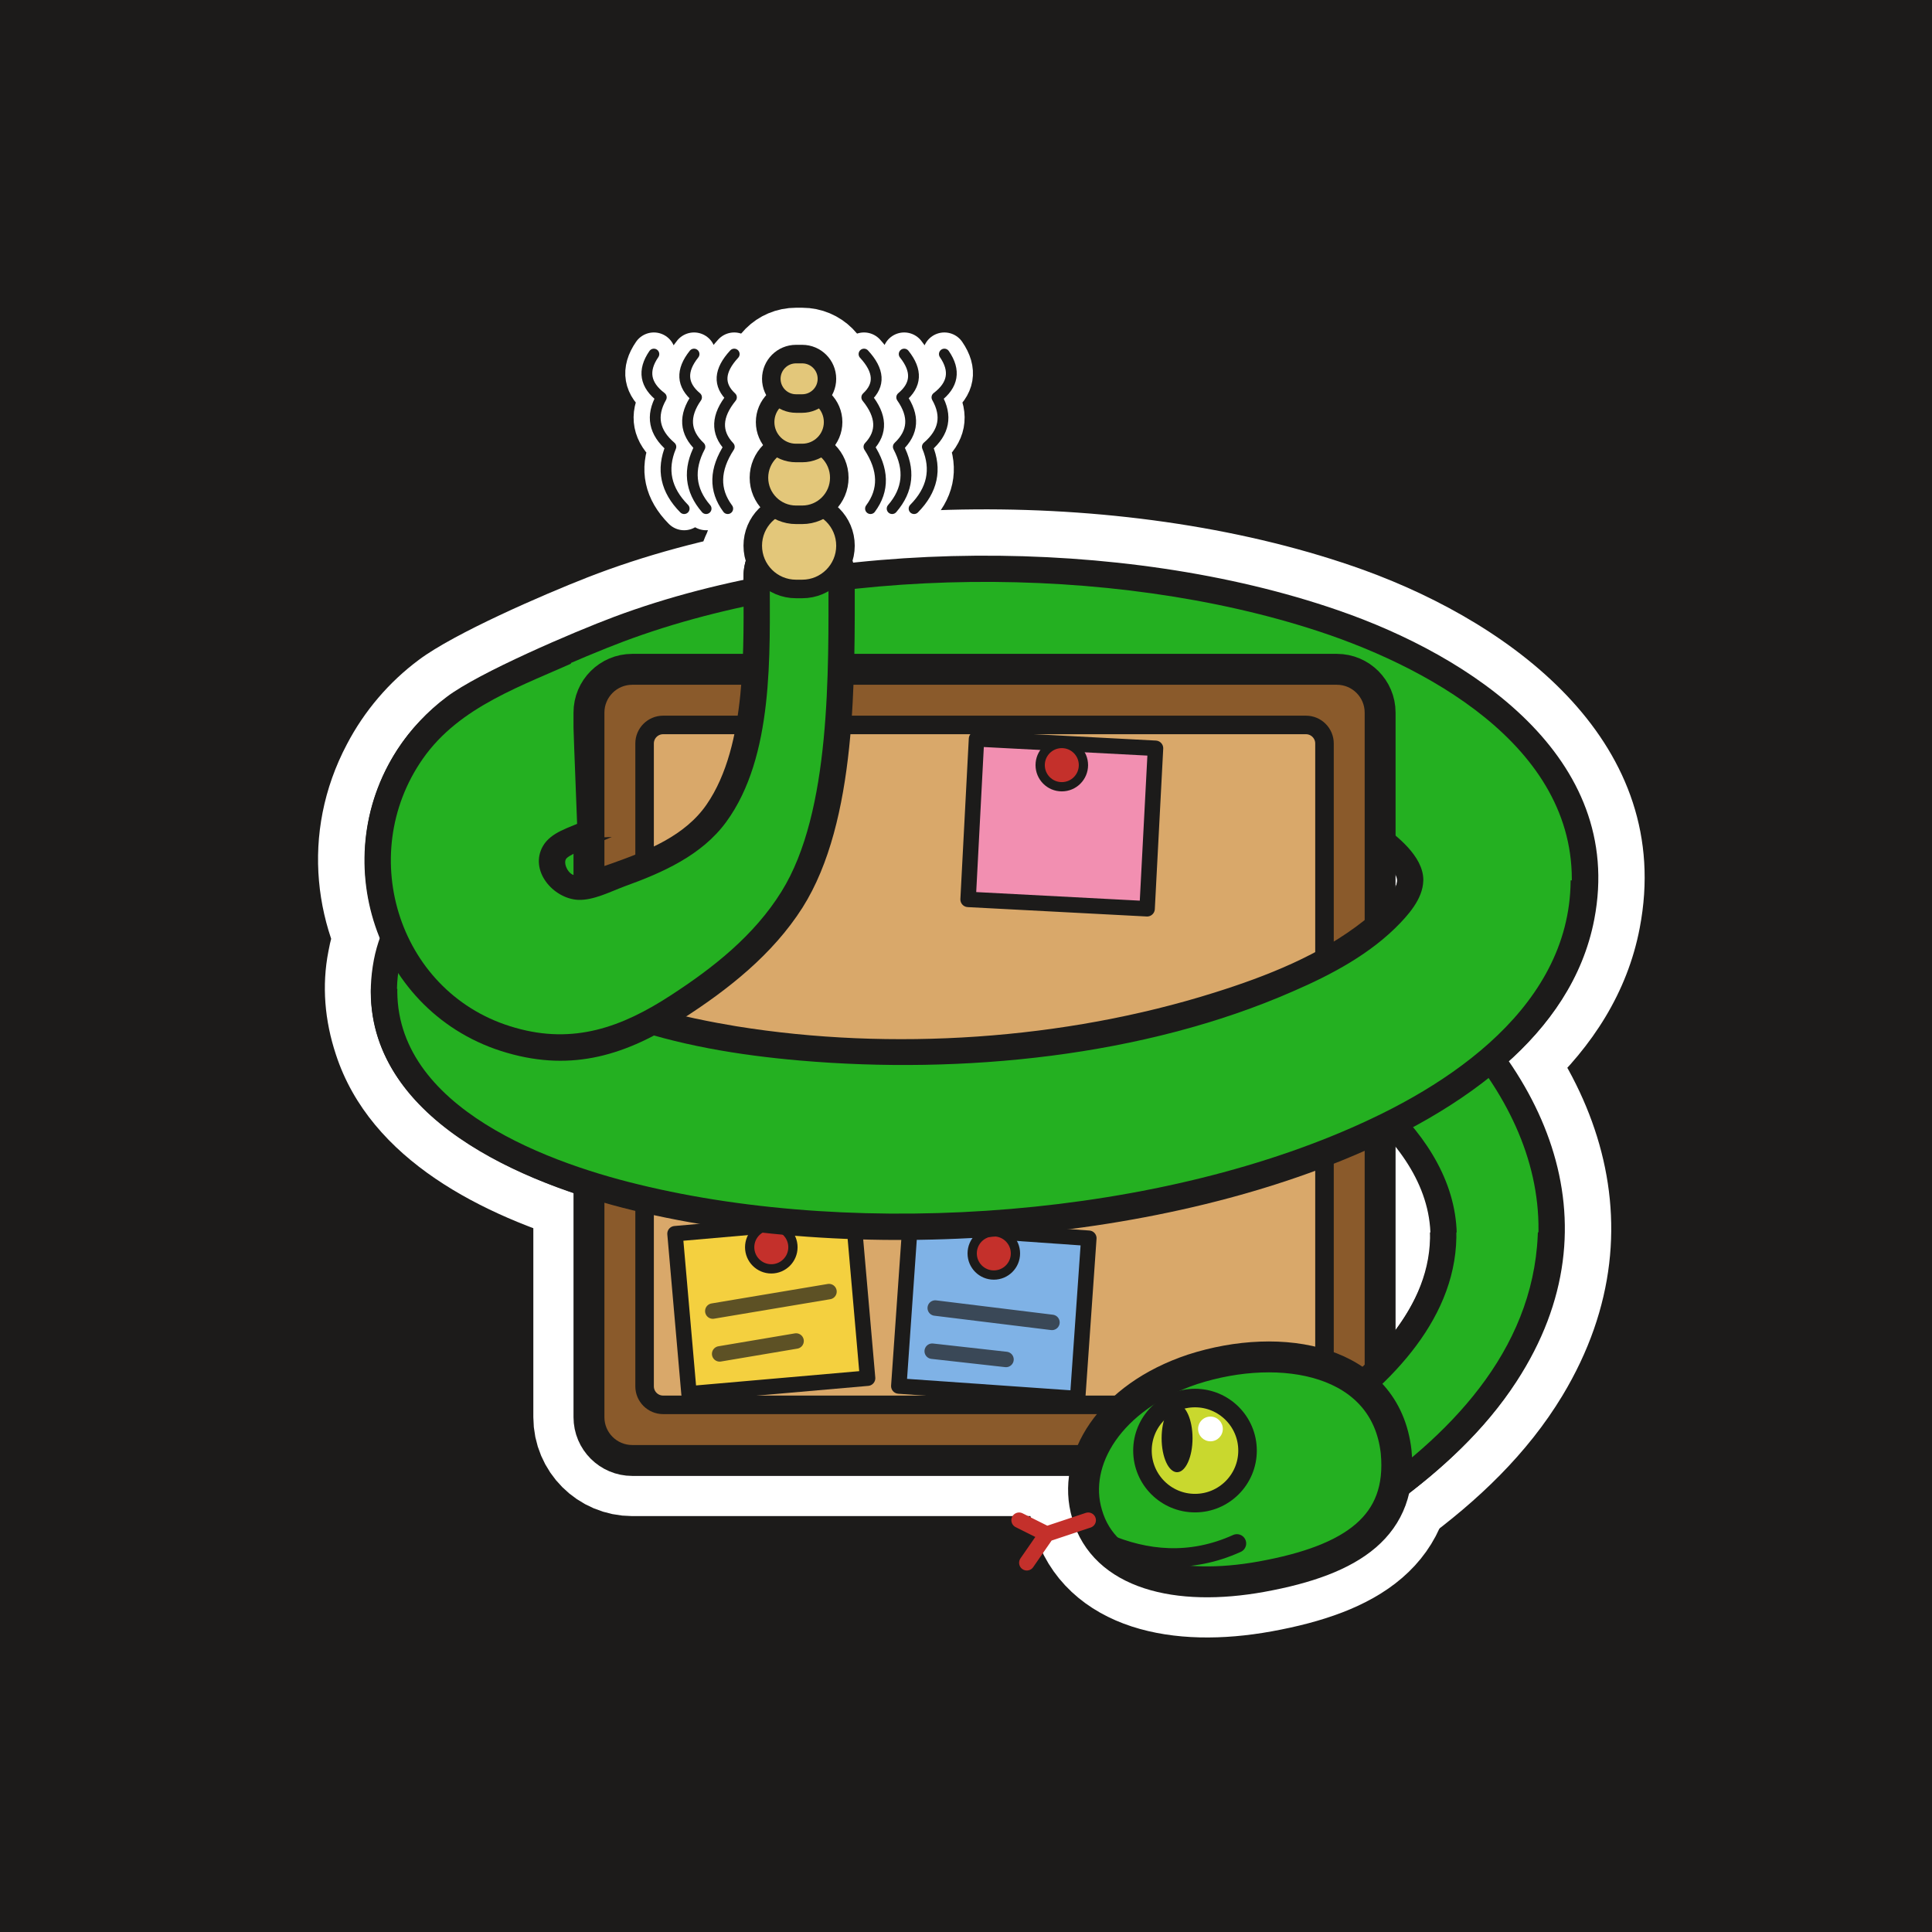
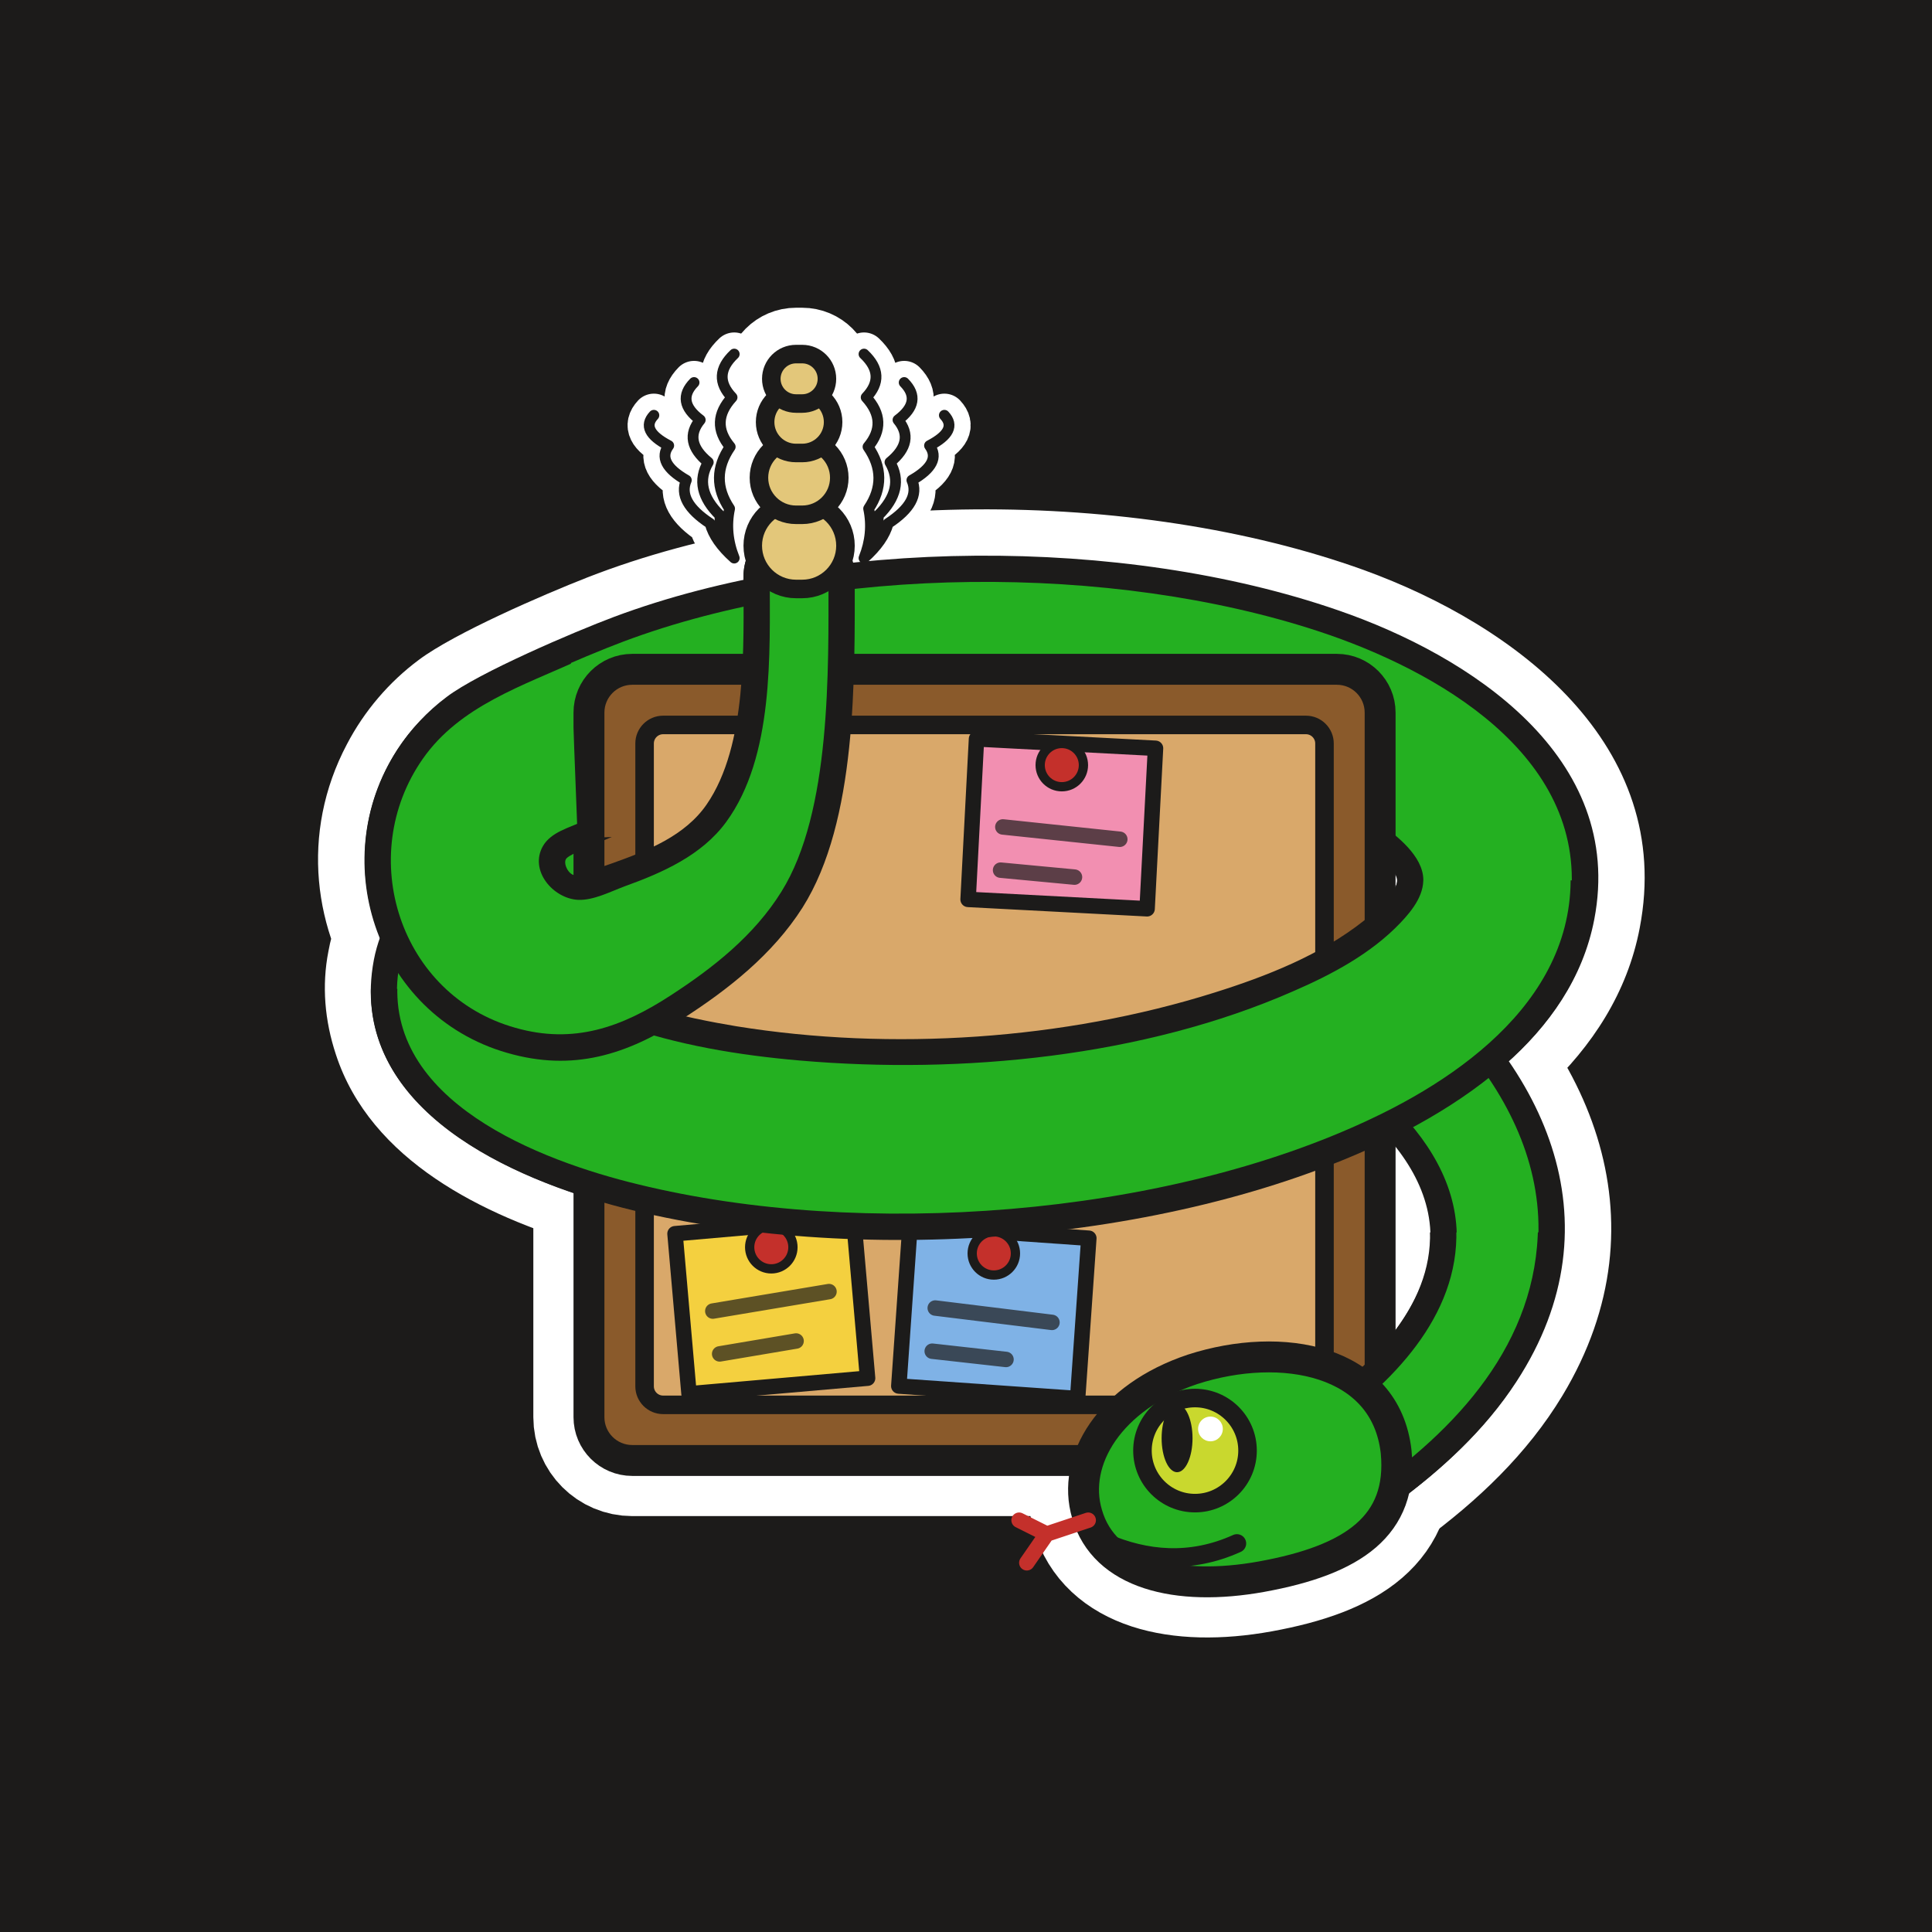
<svg xmlns="http://www.w3.org/2000/svg" viewBox="0 0 512 512">
  <defs>
    <path id="body" d="M377 371.3 C405.9 350.5 422 325.8 422 300.2 C422 244.6 347.7 199.3 256 185.2 C164.3 171.1 90 192.5 90 221.4 C90 250.4 164.3 275.2 256 268.9 C347.7 262.6 422 227.1 422 186.3 C422 145.5 347.7 114 256 114 C210.2 114 166.4 122.2 135 136.7 C125.9 140.9 116.8 145.0 107.7 149.2 C90.6 157.0 83.1 177.2 90.9 194.2 C98.7 211.3 118.9 218.8 136.0 211.0 C186.9 187.7 196.0 170.0 196.0 88.0" />
    <path id="neck" d="M377 371.3 C405.9 350.5 422 325.8 422 300.2" />
    <path id="band" d="M90 221.4 C90 250.4 164.3 275.2 256 268.9 C347.7 262.6 422 227.1 422 186.3" />
    <path id="tail" d="M135 136.7 C125.9 140.9 116.8 145.0 107.7 149.2 C90.6 157.0 83.1 177.2 90.9 194.2 C98.7 211.3 118.9 218.8 136.0 211.0 C186.9 187.7 196.0 170.0 196.0 88.0" />
    <path id="body-halo" d="M397.9 400.0 C415.5 387.1 431.6 371.9 443.0 353.0 C477.4 295.9 451.7 237.8 403.3 199.9 C342.4 152.1 250.1 130.5 173.7 134.7 C130.6 137.1 73.0 148.8 50.6 190.0 C47.4 195.9 44.9 202.5 43.7 209.2 C41.5 220.4 42.5 231.7 46.1 242.6 C57.3 277.0 94.0 294.8 126.3 304.3 C204.1 327.2 311.3 320.2 385.4 287.3 C422.2 271.0 460.0 243.7 468.0 201.7 C479.4 142.4 427.8 103.7 378.8 85.9 C304.5 59.1 201.0 59.5 127.4 88.3 C113.1 93.9 84.5 106.3 73.0 114.9 C63.3 122.1 55.3 131.5 49.7 142.2 C19.1 200.0 67.8 270.6 133.2 258.2 C146.4 255.7 157.6 249.4 168.6 242.2 C185.9 230.8 201.8 217.1 212.2 199.0 C229.6 168.7 228.9 122.7 229.0 88.1 A33.0 33.0 0 0 0 163.0 87.9 C163.0 105.7 164.6 143.9 150.9 157.1 C145.9 161.9 137.7 164.2 131.4 166.5 C128.5 167.5 120.6 170.9 118.0 170.8 C117.8 170.8 118.2 170.5 118.4 170.3 C119.1 169.7 119.6 169.6 120.4 169.2 C122.4 168.4 124.4 168.1 126.5 168.6 C132.2 169.6 135.6 175.2 135.3 180.7 C135.1 184.0 133.8 187.0 131.6 189.4 C130.8 190.3 129.9 191.0 128.9 191.6 C128.5 191.8 127.4 192.2 127.8 192.2 C128.8 192.3 143.2 185.2 145.3 184.2 C157.5 178.7 169.4 173.6 182.4 170.3 C227.1 158.6 278.3 158.3 323.3 168.6 C340.7 172.5 363.0 178.7 375.8 192.0 C376.2 192.4 375.3 191.0 375.1 190.4 C374.8 189.3 374.6 188.1 374.5 186.9 C374.4 185.0 374.8 183.2 375.5 181.5 C375.5 181.5 375.5 181.5 375.5 181.5 C370.6 188.2 362.4 192.8 355.2 196.5 C330.8 209.2 303.1 215.5 276.1 219.2 C242.5 223.7 207.7 223.9 174.3 218.0 C163.6 216.1 152.9 213.6 142.9 209.7 C139.0 208.2 135.2 206.5 131.8 204.1 C131.6 204.0 131.5 203.7 131.3 203.8 C130.8 203.9 132.0 204.4 132.3 204.8 C133.2 206.0 134.0 207.3 134.6 208.6 C135.8 211.1 136.6 213.6 137.1 216.4 C138.4 224.7 136.5 235.0 129.9 240.8 C129.6 241.0 130.5 240.4 130.8 240.2 C131.6 239.7 132.4 239.2 133.3 238.8 C135.9 237.6 138.7 236.5 141.4 235.6 C149.3 233.1 157.4 231.4 165.5 230.2 C191.0 226.2 217.2 226.3 242.8 228.8 C282.6 232.6 327.1 242.5 360.2 266.0 C383.3 282.5 395.0 301.6 374.5 325.9 C369.2 332.3 362.8 337.7 356.1 342.6 A35.5 35.5 0 0 0 397.9 400.0 Z" />
    <path id="body-edge" d="M389.0 387.9 C404.0 376.9 417.9 364.2 428.1 348.5 C462.1 296.4 436.6 244.0 391.7 209.9 C333.7 165.8 246.7 145.8 174.7 149.7 C137.7 151.7 83.1 161.7 63.8 197.2 C61.3 201.8 59.4 206.8 58.4 212.0 C49.6 258.5 100.8 282.1 137.2 291.7 C209.9 310.9 306.9 304.5 376.1 275.0 C409.3 260.9 446.0 237.0 453.3 198.9 C463.4 146.3 413.1 113.6 370.4 98.9 C300.8 74.8 205.2 75.2 136.2 101.0 C123.1 105.9 92.3 119.1 82.0 126.9 C75.7 131.6 70.3 137.4 66.0 144.0 C37.1 188.8 71.1 250.0 125.5 244.2 C139.2 242.8 150.5 236.3 161.6 228.9 C176.7 218.9 190.7 206.8 199.7 190.8 C214.7 163.8 214.0 118.8 214.0 88.0 A18.0 18.0 0 0 0 178.0 88.0 C178.0 110.6 179.5 148.8 162.5 166.2 C154.3 174.6 142.0 178.6 131.2 182.3 C129.1 183.0 125.4 185.0 123.2 184.5 C121.2 184.1 119.4 180.4 120.7 179.2 C122.7 177.2 130.7 174.4 133.6 173.1 C144.4 168.2 154.9 163.1 166.2 159.4 C215.3 143.3 276.4 142.5 326.6 153.9 C344.0 157.9 362.0 163.5 377.0 173.4 C380.2 175.5 389.6 182.1 389.5 186.6 C389.4 189.9 382.9 195.8 380.7 197.7 C370.6 206.3 358.2 212.3 345.9 217.2 C297.4 236.4 239.1 241.2 187.6 235.1 C172.1 233.3 156.6 230.4 141.8 225.3 C136.9 223.6 132.1 221.6 127.5 219.1 C126.0 218.3 124.5 217.4 123.1 216.4 C121.8 215.5 120.6 214.3 120.6 214.3 C122.3 217.5 122.9 220.8 122.2 224.4 C122.0 225.5 121.5 227.0 121.0 228.1 C120.7 228.5 120.4 228.9 120.2 229.3 C120.1 229.4 119.8 229.7 119.9 229.6 C139.4 217.0 164.5 214.2 187.3 212.8 C239.4 209.4 297.7 217.1 345.0 239.9 C373.6 253.7 412.0 281.5 396.9 318.2 C394.5 323.9 391.2 329.1 387.4 333.9 C381.0 342.0 373.2 348.7 365.0 354.7 A20.5 20.5 0 0 0 389.0 387.9 Z" />
    <path id="body-fill" d="M384.1 381.0 C398.2 370.7 411.3 358.7 420.9 344.0 C452.4 295.8 428.0 248.3 386.8 216.8 C330.5 173.8 245.3 154.4 175.3 158.1 C141.7 159.9 88.9 168.9 71.3 201.2 C69.2 205.1 67.6 209.3 66.7 213.6 C58.7 255.8 110.3 276.3 142.6 284.3 C213.7 302.1 308.7 295.6 375.9 265.9 C406.6 252.2 441.9 228.9 445.7 192.3 C450.5 145.6 402.2 118.3 364.4 105.8 C297.2 83.6 205.6 84.1 139.2 109.0 C126.9 113.6 96.7 126.5 87.1 133.7 C81.6 137.8 76.8 142.8 73.1 148.6 C46.8 189.5 80.7 245.2 129.9 235.0 C140.2 232.8 149.0 227.2 157.7 221.4 C170.5 212.8 182.6 202.7 190.7 189.4 C206.3 163.7 205.5 118.0 205.5 88.0 A9.5 9.5 0 0 0 186.5 88.0 C186.5 114.8 188.3 154.5 166.4 174.1 C159.3 180.3 134.8 191.9 125.9 192.6 C116.6 193.3 107.6 182.2 114.0 173.9 C117.0 170.0 123.1 168.5 127.4 166.6 C138.5 161.5 149.4 156.1 161.0 152.2 C212.8 134.4 278.2 133.6 331.2 146.3 C350.0 150.8 369.7 157.1 385.3 168.9 C390.7 172.9 398.9 179.7 397.9 187.5 C396.0 203.0 366.5 217.7 353.9 223.0 C305.5 243.7 246.9 249.2 194.8 244.4 C175.2 242.6 155.3 239.3 136.7 232.5 C130.9 230.3 125.1 227.8 119.9 224.4 C118.0 223.2 116.2 221.9 114.6 220.3 C114.6 220.2 113.7 219.2 113.6 219.1 C113.3 219.0 114.0 219.7 114.0 221.5 C114.0 222.5 113.9 222.9 113.6 223.8 C113.5 224.0 113.2 224.4 113.3 224.3 C115.0 223.1 116.3 221.5 118.1 220.4 C135.6 209.3 163.9 205.9 184.2 204.4 C240.2 200.4 306.5 209.3 356.4 236.2 C386.3 252.3 419.5 281.7 405.5 319.3 C403.2 325.8 399.7 331.7 395.6 337.2 C388.5 346.7 379.5 354.6 369.9 361.6 A12.0 12.0 0 0 0 384.1 381.0 Z" />
    <path id="neck-edge" d="M389.0 387.9 C421.7 364.0 446.8 332.0 443.2 289.5 A21.9 21.9 0 0 0 399.7 295.0 C403.4 320.5 383.9 340.8 365.0 354.7 A20.5 20.5 0 0 0 389.0 387.9 Z" />
    <path id="neck-fill" d="M384.1 381.0 C414.0 359.1 438.0 329.8 434.8 290.5 A13.4 13.4 0 0 0 408.2 293.9 C412.1 322.7 391.6 345.7 369.9 361.6 A12.0 12.0 0 0 0 384.1 381.0 Z" />
    <path id="band-edge" d="M62.6 199.5 C59.9 206.3 58.7 208.2 57.8 215.7 C52.6 260.9 102.9 282.9 138.8 292.2 C213.3 311.3 315.1 304.2 384.9 271.1 C425.0 252.0 462.4 219.9 452.6 170.6 A32.5 32.5 0 0 0 389.5 186.2 C389.8 190.2 381.5 197.1 378.8 199.3 C364.8 210.4 347.3 217.3 330.4 222.6 C281.8 237.9 225.9 241.6 175.7 233.5 C160.6 231.0 131.5 225.1 120.5 214.1 C120.3 214.0 120.8 214.5 120.9 214.7 C121.4 215.7 121.8 216.6 122.1 217.7 C122.8 221.4 122.4 224.5 121.1 227.9 A32.5 32.5 0 0 0 62.6 199.5 Z" />
    <path id="band-fill" d="M70.2 203.2 C68.0 208.9 67.0 210.5 66.3 216.7 C61.5 257.7 112.2 277.0 144.1 284.7 C216.2 302.3 313.9 295.3 381.2 263.4 C417.2 246.4 453.1 217.1 444.3 172.6 A24.0 24.0 0 0 0 397.8 184.1 C398.9 190.3 394.6 195.8 390.6 200.0 C381.1 210.0 368.3 216.8 355.8 222.2 C307.5 243.4 248.6 249.1 196.4 244.6 C176.6 242.9 156.5 239.6 137.8 232.9 C131.9 230.7 126.0 228.3 120.7 224.9 C119.1 224.0 117.6 222.9 116.2 221.7 C115.4 221.1 114.8 220.5 114.1 219.8 C113.9 219.5 113.5 218.6 113.5 219.0 C113.4 220.8 114.2 222.2 113.4 224.2 A24.0 24.0 0 0 0 70.2 203.2 Z" />
    <path id="tail-edge" d="M121.4 107.2 C101.6 116.3 80.2 123.5 67.2 142.2 C42.0 178.3 58.7 229.8 101.5 242.1 C122.9 248.3 140.2 242.7 158.1 231.2 C173.1 221.6 187.5 210.2 197.1 195.1 C214.8 167.1 214.0 120.8 214.0 88.0 A18.0 18.0 0 0 0 178.0 88.0 C178.0 110.3 179.3 142.5 166.1 161.7 C159.1 171.9 146.9 176.7 135.7 180.7 C133.1 181.6 130.6 182.5 128.1 183.3 C127.4 183.5 124.7 184.5 123.7 184.6 C121.5 184.9 119.3 180.5 120.8 179.1 C122.3 177.5 132.2 173.7 134.8 172.5 C139.4 170.4 144.0 168.3 148.6 166.2 Z Z" />
    <path id="tail-fill" d="M125.0 114.9 C106.7 123.3 86.2 129.8 74.2 147.0 C52.3 178.4 66.7 223.5 104.2 234.0 C123.1 239.4 138.6 233.8 154.3 223.6 C168.2 214.6 181.5 204.1 190.3 189.9 C206.4 164.1 205.5 118.2 205.5 88.0 A9.5 9.5 0 0 0 186.5 88.0 C186.5 113.0 187.9 146.2 172.4 167.4 C164.5 178.2 151.8 183.8 139.6 188.2 C135.0 189.9 129.5 192.8 124.5 192.6 C116.4 192.2 108.6 183.1 113.1 175.2 C115.7 170.7 121.5 169.3 125.8 167.3 C132.2 164.4 138.6 161.5 145.0 158.5 Z Z" />
    <rect id="board" x="128" y="118" width="256" height="256" rx="14" />
    <mask id="in-front" maskUnits="userSpaceOnUse" x="0" y="0" width="512" height="512">
      <g fill="none" stroke="#fff" stroke-width="72">
        <use href="#neck" />
        <use href="#band" />
      </g>
    </mask>
    <mask id="out-of-the-edge" maskUnits="userSpaceOnUse" x="0" y="0" width="512" height="512">
      <rect width="512" height="512" fill="#fff" />
      <path d="M149 136.7 L123 137.7" stroke="#000" stroke-width="70" />
    </mask>
    <g id="head" transform="translate(347.5 376.7) rotate(169.7) scale(1 -1)">
      <path d="M-42 2 C-44 -28 -12 -40 18 -36 C46 -32 62 -14 60 4 C58 24 36 34 8 34 C-22 34 -40 26 -42 2 Z" />
    </g>
    <g id="rattle" transform="translate(196 88) rotate(-90)">
      <rect x="-4" y="-15" width="28" height="30" rx="14" />
      <rect x="20" y="-13" width="24" height="26" rx="12" />
      <rect x="40" y="-11" width="20" height="22" rx="10" />
      <rect x="56" y="-9" width="16" height="18" rx="8" />
    </g>
-     <path id="rattling" transform="translate(196 88) rotate(-90)" d="M22 -23.1 Q31 -29.8 42 -22.6 Q49 -29.2 58 -21.9 Q64 -28.4 72 -21 M22 -30.1 Q31 -37.9 42 -32.1 Q49 -39.5 58 -33.2 Q64 -40.4 72 -34 M22 -37.2 Q31 -46.1 42 -41.5 Q49 -49.7 58 -44.6 Q64 -52.5 72 -47 M22 23.1 Q31 29.8 42 22.6 Q49 29.2 58 21.9 Q64 28.4 72 21 M22 30.1 Q31 37.9 42 32.1 Q49 39.5 58 33.2 Q64 40.4 72 34 M22 37.2 Q31 46.1 42 41.5 Q49 49.7 58 44.6 Q64 52.5 72 47" />
+     <path id="rattling" transform="translate(196 88) rotate(-90)" d="M6 -21 Q14.0 -24.2 22.0 -22.5 Q32.0 -29.2 42.0 -22.3 Q50.0 -29.0 58.0 -21.7 Q65.0 -28.4 72.0 -21.0 M6 -21 Q12.9 -25.7 19.8 -25.6 Q28.4 -34.4 37.0 -29.4 Q43.8 -37.7 50.7 -32.0 Q56.7 -40.0 62.8 -34.0 M6 -21 Q11.6 -27.3 17.2 -28.8 Q24.2 -39.5 31.2 -36.5 Q36.8 -46.3 42.4 -42.2 Q47.3 -51.6 52.2 -47.0 M6 21 Q14.0 24.2 22.0 22.5 Q32.0 29.2 42.0 22.3 Q50.0 29.0 58.0 21.7 Q65.0 28.4 72.0 21.0 M6 21 Q12.9 25.7 19.8 25.6 Q28.4 34.4 37.0 29.4 Q43.8 37.7 50.7 32.0 Q56.7 40.0 62.8 34.0 M6 21 Q11.6 27.3 17.2 28.8 Q24.2 39.5 31.2 36.5 Q36.8 46.3 42.4 42.2 Q47.3 51.6 52.2 47.0" />
  </defs>
  <rect width="512" height="512" fill="#1c1b1a" />
  <g transform="translate(256 256) scale(0.819) translate(-250 -214)" stroke-linejoin="round">
    <g fill="#fff" stroke="#fff" stroke-linecap="round">
      <use href="#board" stroke-width="36" />
      <use href="#body-halo" stroke="none" />
      <use href="#head" stroke-width="36" />
      <use href="#rattle" stroke-width="30" />
      <use href="#rattling" fill="none" stroke-width="14" />
    </g>
    <use href="#body-edge" fill="#1c1b1a" />
    <use href="#body-fill" fill="#24b021" />
    <use href="#board" fill="#8a5a2b" stroke="#1c1b1a" stroke-width="10" />
    <rect x="146" y="136" width="220" height="220" rx="6" fill="#d9a86a" stroke="#1c1b1a" stroke-width="6" />
    <g stroke="#1c1b1a" stroke-width="5">
      <rect x="158" y="298" width="58" height="52" fill="#f4d03f" transform="rotate(-5 187 324)" />
      <rect x="230" y="300" width="58" height="52" fill="#7fb2e6" transform="rotate(4 259 326)" />
      <rect x="252" y="142" width="58" height="52" fill="#f28fb1" transform="rotate(3 281 168)" />
    </g>
    <g stroke="#1c1b1a" stroke-width="5" stroke-linecap="round" opacity="0.7">
      <path d="M168 324 L206 321 M169 338 L194 336" transform="rotate(-5 187 324)" />
      <path d="M240 326 L278 328 M240 340 L264 341" transform="rotate(4 259 326)" />
+       <path d="M262 170 L300 172 M262 184 L286 185" transform="rotate(3 281 168)" />
    </g>
    <g fill="#c4302b" stroke="#1c1b1a" stroke-width="3">
      <circle cx="187" cy="305" r="7" />
      <circle cx="259" cy="307" r="7" />
      <circle cx="281" cy="149" r="7" />
    </g>
    <g fill="none" stroke-linecap="round">
      <g mask="url(#in-front)">
        <use href="#neck-edge" fill="#1c1b1a" />
        <use href="#neck-fill" fill="#24b021" />
        <use href="#band-edge" fill="#1c1b1a" />
        <use href="#band-fill" fill="#24b021" />
      </g>
      <g mask="url(#out-of-the-edge)" stroke-linecap="butt">
        <use href="#tail-edge" fill="#1c1b1a" />
        <use href="#tail-fill" fill="#24b021" />
      </g>
    </g>
    <use href="#rattle" fill="#e3c77a" stroke="#1c1b1a" stroke-width="6" />
    <use href="#rattling" fill="none" stroke="#1c1b1a" stroke-width="3.5" stroke-linecap="round" />
    <use href="#head" fill="#24b021" stroke="#1c1b1a" stroke-width="10" />
    <g transform="translate(347.5 376.7) rotate(169.7) scale(1 -1)" fill="none" stroke-linecap="round">
      <path d="M14 22 C30 26 44 22 56 14" stroke="#1c1b1a" stroke-width="6" />
      <path d="M60 6 L74 8 L82 2 M74 8 L82 16" stroke="#c4302b" stroke-width="5" />
    </g>
    <circle cx="324.1" cy="370.8" r="17" fill="#c9d82e" stroke="#1c1b1a" stroke-width="6" />
    <ellipse cx="318.3" cy="366.8" rx="5" ry="11" fill="#1c1b1a" />
    <circle cx="329.1" cy="363.8" r="4" fill="#fff" />
  </g>
</svg>
